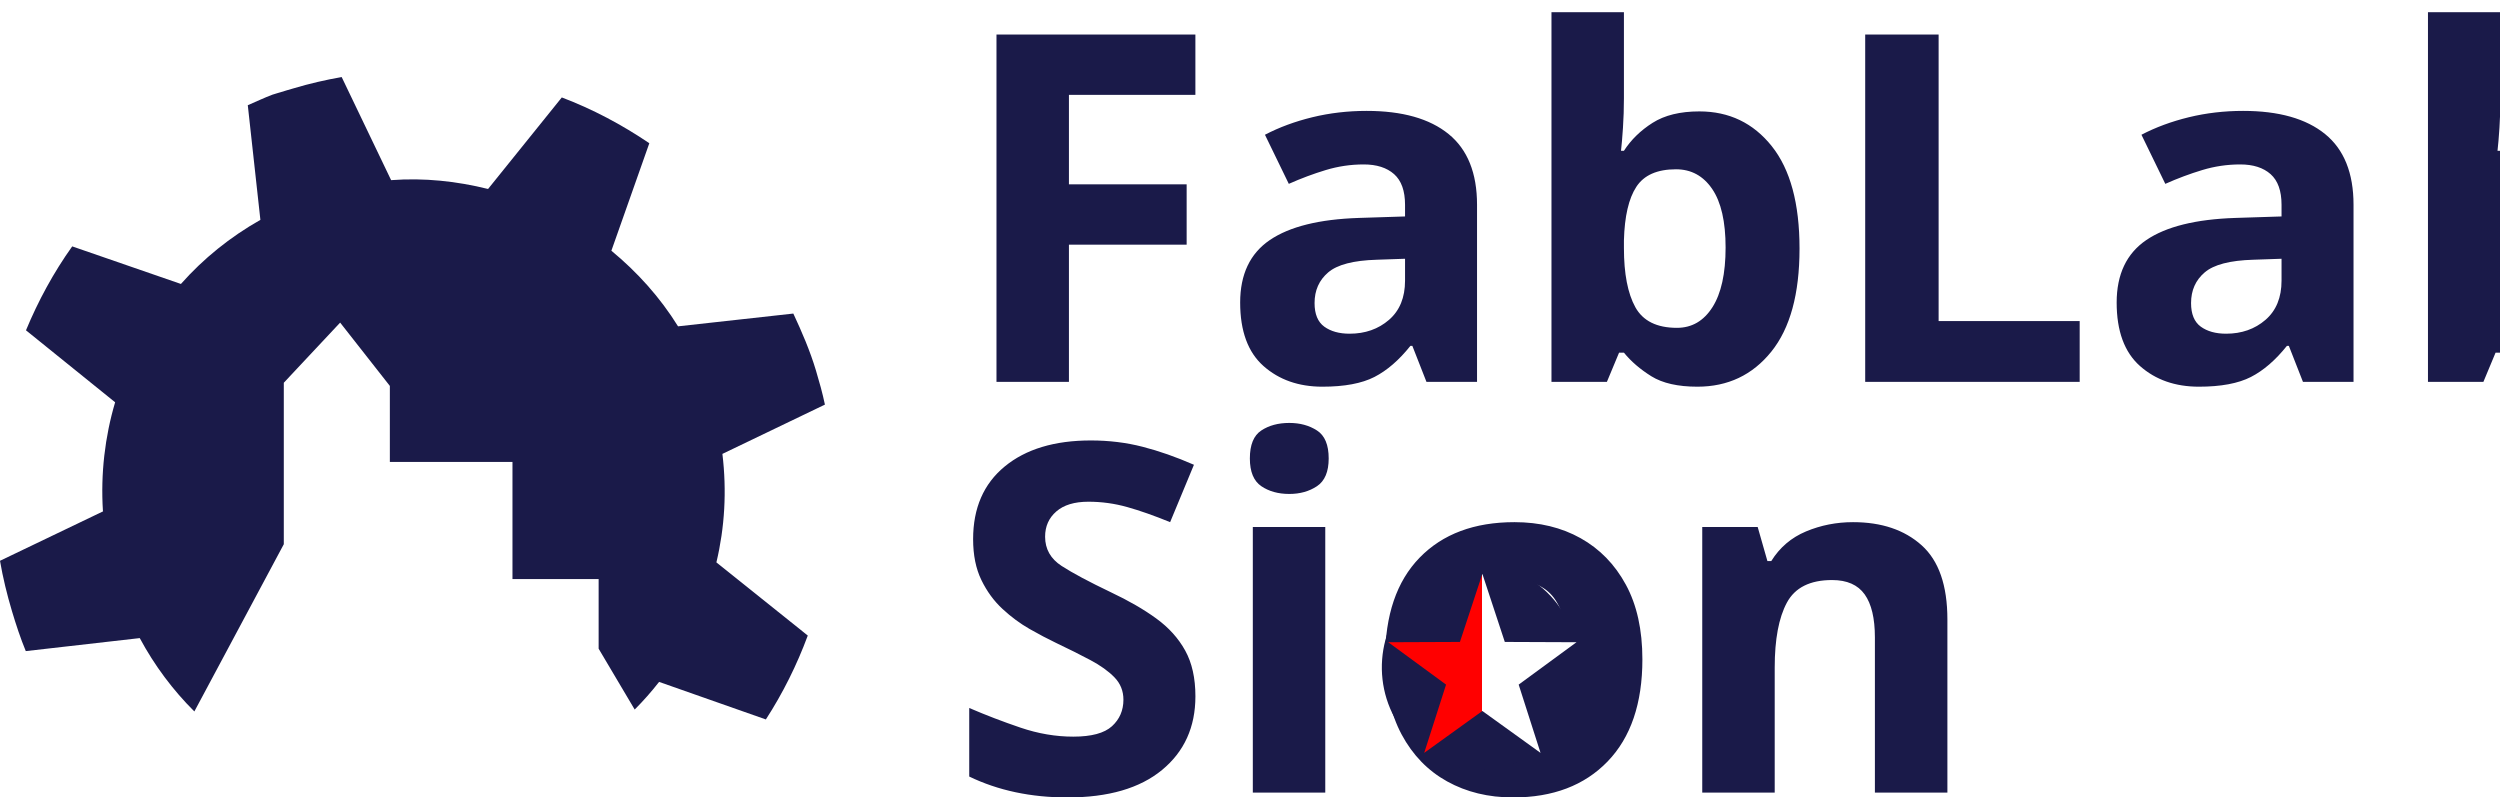
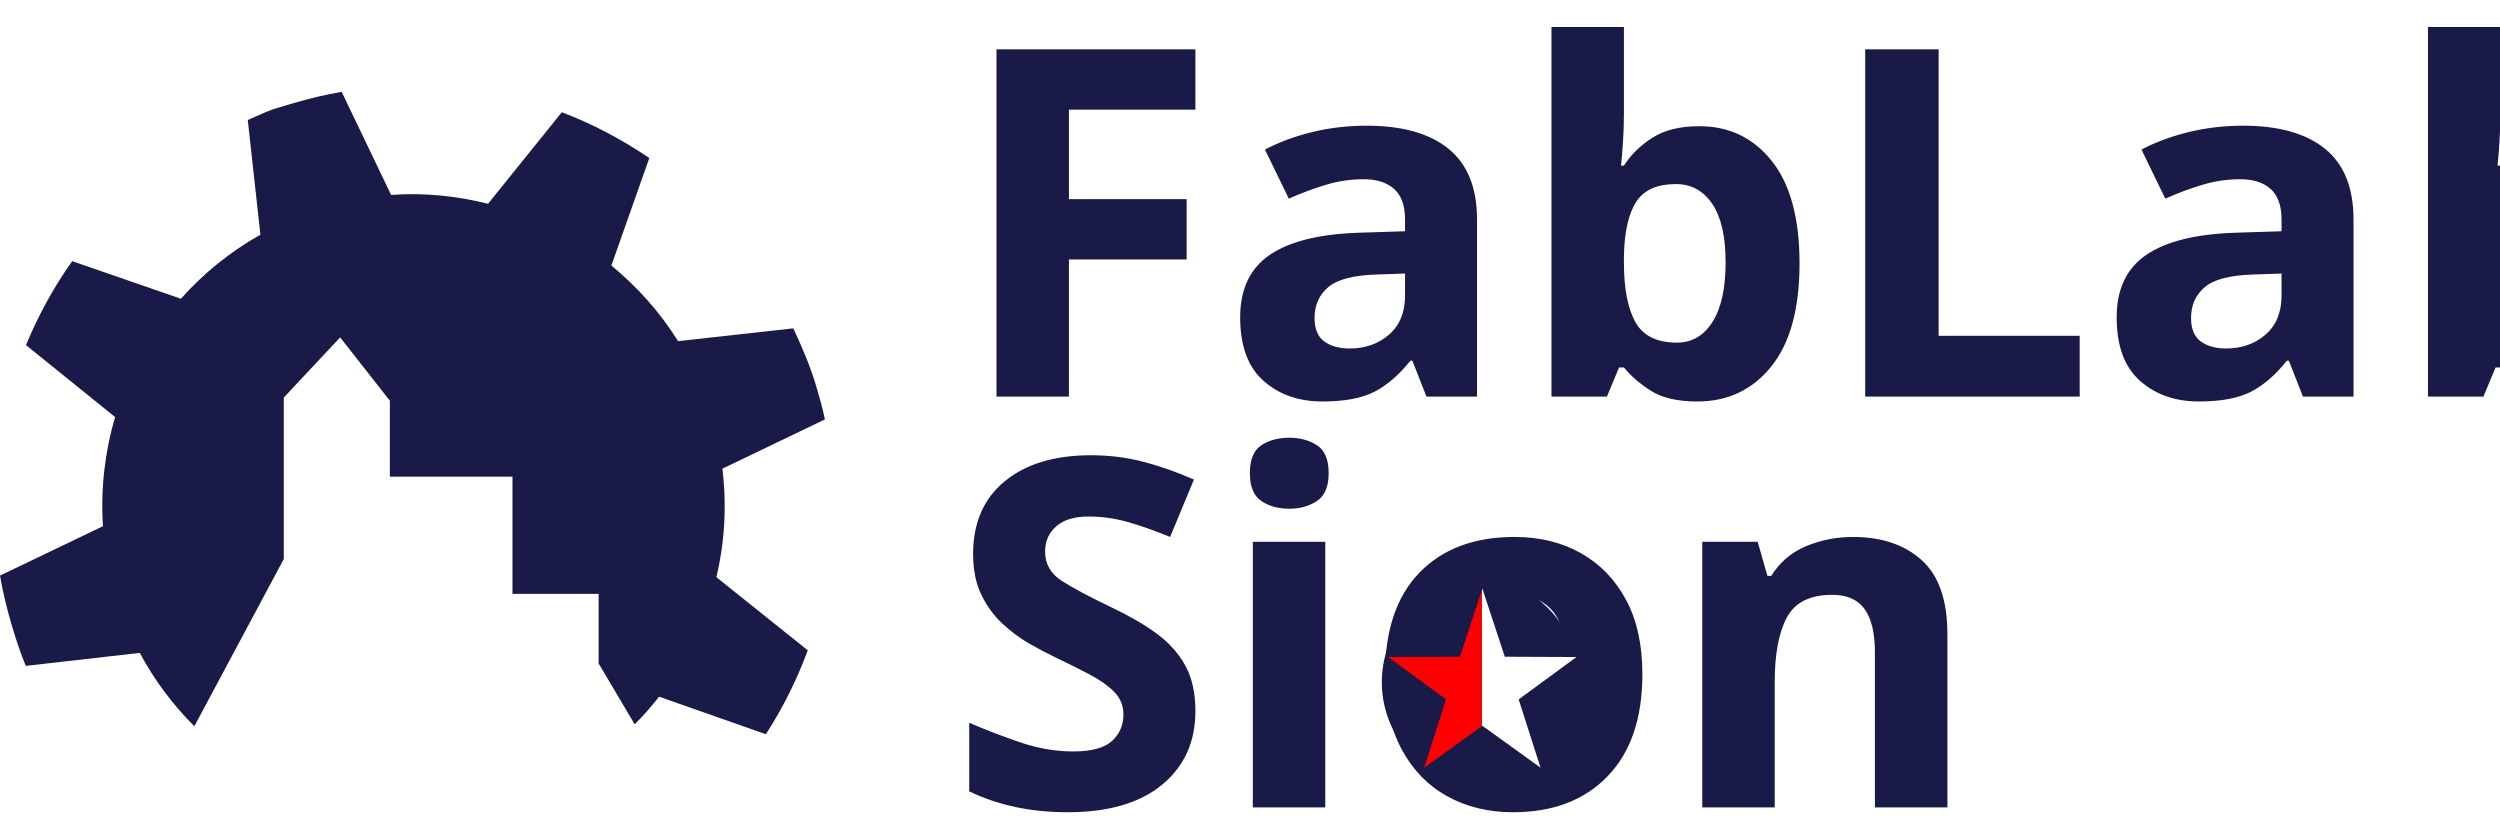
- <svg xmlns="http://www.w3.org/2000/svg" xmlns:xlink="http://www.w3.org/1999/xlink" width="261.099mm" height="83.185mm" viewBox="0 0 925.155 294.752" id="svg4364" version="1.1">
+ <svg xmlns="http://www.w3.org/2000/svg" xmlns:xlink="http://www.w3.org/1999/xlink" width="261.099mm" height="86.275mm" viewBox="0 0 925.155 305.7" id="svg4364" version="1.1">
  <defs id="defs4366">
    <linearGradient xlink:href="#linearGradient4162" id="linearGradient3519" gradientUnits="userSpaceOnUse" gradientTransform="matrix(1.016379,0,0,1.016379,-12.65632,-7.905294)" x1="425.349" y1="664.558" x2="493.89" y2="664.558" />
    <linearGradient id="linearGradient4162">
      <stop style="stop-color:#ff0000;stop-opacity:1;" offset="0" id="stop4164" />
      <stop id="stop4170" offset="0.5" style="stop-color:#ff0000;stop-opacity:1" />
      <stop style="stop-color:#ffffff;stop-opacity:1" offset="0.5" id="stop4172" />
      <stop style="stop-color:#ffffff;stop-opacity:1" offset="1" id="stop4166" />
    </linearGradient>
  </defs>
-   <g id="layer1" transform="translate(-957.4226,-1224.986)">
-     <path style="color:#000000;fill:#1a1a49;fill-opacity:1;stroke:none;stroke-width:3.432" d="m 1083.861,1253.5 c -5.956,1.044 -11.87,2.405 -17.805,4.18 -1.604,0.48 -3.269,0.926 -4.848,1.449 -0.768,0.257 -1.557,0.415 -2.316,0.693 -0.197,0.073 -0.412,0.113 -0.611,0.184 -3.074,1.154 -5.979,2.553 -8.957,3.828 l -0.209,0.062 4.666,42.455 c -11.203,6.334 -21.122,14.361 -29.408,23.719 l -40.229,-13.908 c -6.867,9.618 -12.583,20.151 -17.109,31.061 l 32.992,26.633 c -3.786,12.744 -5.39,26.483 -4.52,40.15 0.018,0.061 0.059,0.201 0.062,0.211 l -38.147,18.299 c 1.057,6.198 2.584,12.473 4.432,18.648 1.512,5.053 3.142,9.995 5.107,14.771 l 42.18,-4.812 c 5.445,10.143 12.277,19.262 20.201,27.146 l 33.102,-61.887 0,-59.752 20.85,-22.262 18.396,23.434 0,28.119 45.377,0 0,43.35 31.887,0 0,25.775 13.342,22.514 c 3.227,-3.24 6.247,-6.657 9.031,-10.23 l 39.51,13.895 c 6.274,-9.677 11.508,-20.21 15.51,-31.043 l -33.815,-27.078 c 3.09,-12.95 3.875,-26.453 2.223,-40.15 l 37.938,-18.236 c -0.893,-4.261 -2.031,-8.313 -3.301,-12.559 -2.207,-7.378 -5.231,-14.355 -8.391,-21.135 l -42.664,4.726 c -6.673,-10.759 -15.142,-20.126 -24.668,-27.977 l 14.041,-39.785 c -10.081,-6.819 -20.995,-12.638 -32.387,-16.943 l -27.289,33.875 c -11.618,-2.885 -23.582,-4.186 -35.875,-3.271 l -18.299,-38.148 z" id="path3243-3" />
+   <g id="layer1" transform="translate(-957.4226,-1219.512)">
+     <g id="g4165">
+       <rect y="1219.512" x="957.423" height="305.7" width="305.7" id="rect4163" style="fill:#000000;fill-opacity:0;stroke:none;stroke-opacity:1" />
+       <path id="path3243-3" d="m 1083.861,1253.5 c -5.956,1.044 -11.87,2.405 -17.805,4.18 -1.604,0.48 -3.269,0.926 -4.848,1.449 -0.768,0.257 -1.557,0.415 -2.316,0.693 -0.197,0.073 -0.412,0.113 -0.611,0.184 -3.074,1.154 -5.979,2.553 -8.957,3.828 l -0.209,0.062 4.666,42.455 c -11.203,6.334 -21.122,14.361 -29.408,23.719 l -40.229,-13.908 c -6.867,9.618 -12.583,20.151 -17.109,31.061 l 32.992,26.633 c -3.786,12.744 -5.39,26.483 -4.52,40.15 0.018,0.061 0.059,0.201 0.062,0.211 l -38.147,18.299 c 1.057,6.198 2.584,12.473 4.432,18.648 1.512,5.053 3.142,9.995 5.107,14.771 l 42.18,-4.812 c 5.445,10.143 12.277,19.262 20.201,27.146 l 33.102,-61.887 0,-59.752 20.85,-22.262 18.396,23.434 0,28.119 45.377,0 0,43.35 31.887,0 0,25.775 13.342,22.514 c 3.227,-3.24 6.247,-6.657 9.031,-10.23 l 39.51,13.895 c 6.274,-9.677 11.508,-20.21 15.51,-31.043 l -33.815,-27.078 c 3.09,-12.95 3.875,-26.453 2.223,-40.15 l 37.938,-18.236 c -0.893,-4.261 -2.031,-8.313 -3.301,-12.559 -2.207,-7.378 -5.231,-14.355 -8.391,-21.135 l -42.664,4.726 c -6.673,-10.759 -15.142,-20.126 -24.668,-27.977 l 14.041,-39.785 c -10.081,-6.819 -20.995,-12.638 -32.387,-16.943 l -27.289,33.875 c -11.618,-2.885 -23.582,-4.186 -35.875,-3.271 l -18.299,-38.148 z" style="color:#000000;fill:#1a1a49;fill-opacity:1;stroke:none;stroke-width:3.432" />
+     </g>
    <g id="g4407-2" transform="translate(6018.978,-818.7097)">
      <text id="text4136-6-4-7" y="2184.996" x="-4709" style="font-style:normal;font-variant:normal;font-weight:bold;font-stretch:normal;font-size:180px;line-height:125%;font-family:Exo;-inkscape-font-specification:'Exo Bold';letter-spacing:0px;word-spacing:0px;fill:#1a1a49;fill-opacity:1;stroke:none;stroke-width:1px;stroke-linecap:butt;stroke-linejoin:miter;stroke-opacity:1" xml:space="preserve">
        <tspan id="tspan4140-8-8-1" y="2184.996" x="-4709">FabLab</tspan>
      </text>
      <g transform="translate(-4967.479,1621.645)" id="g4299-46-4-6">
        <text xml:space="preserve" style="font-style:normal;font-variant:normal;font-weight:bold;font-stretch:normal;font-size:180px;line-height:125%;font-family:Exo;-inkscape-font-specification:'Exo Bold';letter-spacing:0px;word-spacing:0px;fill:#1a1a49;fill-opacity:1;stroke:none;stroke-width:1px;stroke-linecap:butt;stroke-linejoin:miter;stroke-opacity:1" x="256.318" y="715.363" id="text4144-97-8-4">
          <tspan id="tspan4146-0-6-3" x="256.318" y="715.363">Sion</tspan>
        </text>
        <path style="color:#000000;display:inline;overflow:visible;visibility:visible;opacity:1;fill:#1a1a49;fill-opacity:1;stroke:none;stroke-width:3;stroke-linecap:butt;stroke-linejoin:miter;stroke-miterlimit:4;stroke-dasharray:none;stroke-dashoffset:0;stroke-opacity:1;marker:none;enable-background:accumulate" id="path4148-1-8-3" d="m 471.569,701.978 a 36.365,37.881 0 0 1 -49.535,-14.269 36.365,37.881 0 0 1 13.632,-51.618 36.365,37.881 0 0 1 49.571,14.131 36.365,37.881 0 0 1 -13.499,51.656" />
        <path style="color:#000000;display:inline;overflow:visible;visibility:visible;opacity:1;fill:url(#linearGradient3519);fill-opacity:1;stroke:none;stroke-width:3;stroke-linecap:butt;stroke-linejoin:miter;stroke-miterlimit:4;stroke-dasharray:none;stroke-dashoffset:0;stroke-opacity:1;marker:none;enable-background:accumulate" id="path4160-0-5-9" d="m 454.491,634.41 8.303,25.196 26.529,0.111 -21.397,15.683 8.092,25.265 -21.527,-15.503 -21.527,15.503 8.092,-25.265 -21.397,-15.683 26.529,-0.111 z" />
      </g>
    </g>
  </g>
</svg>
